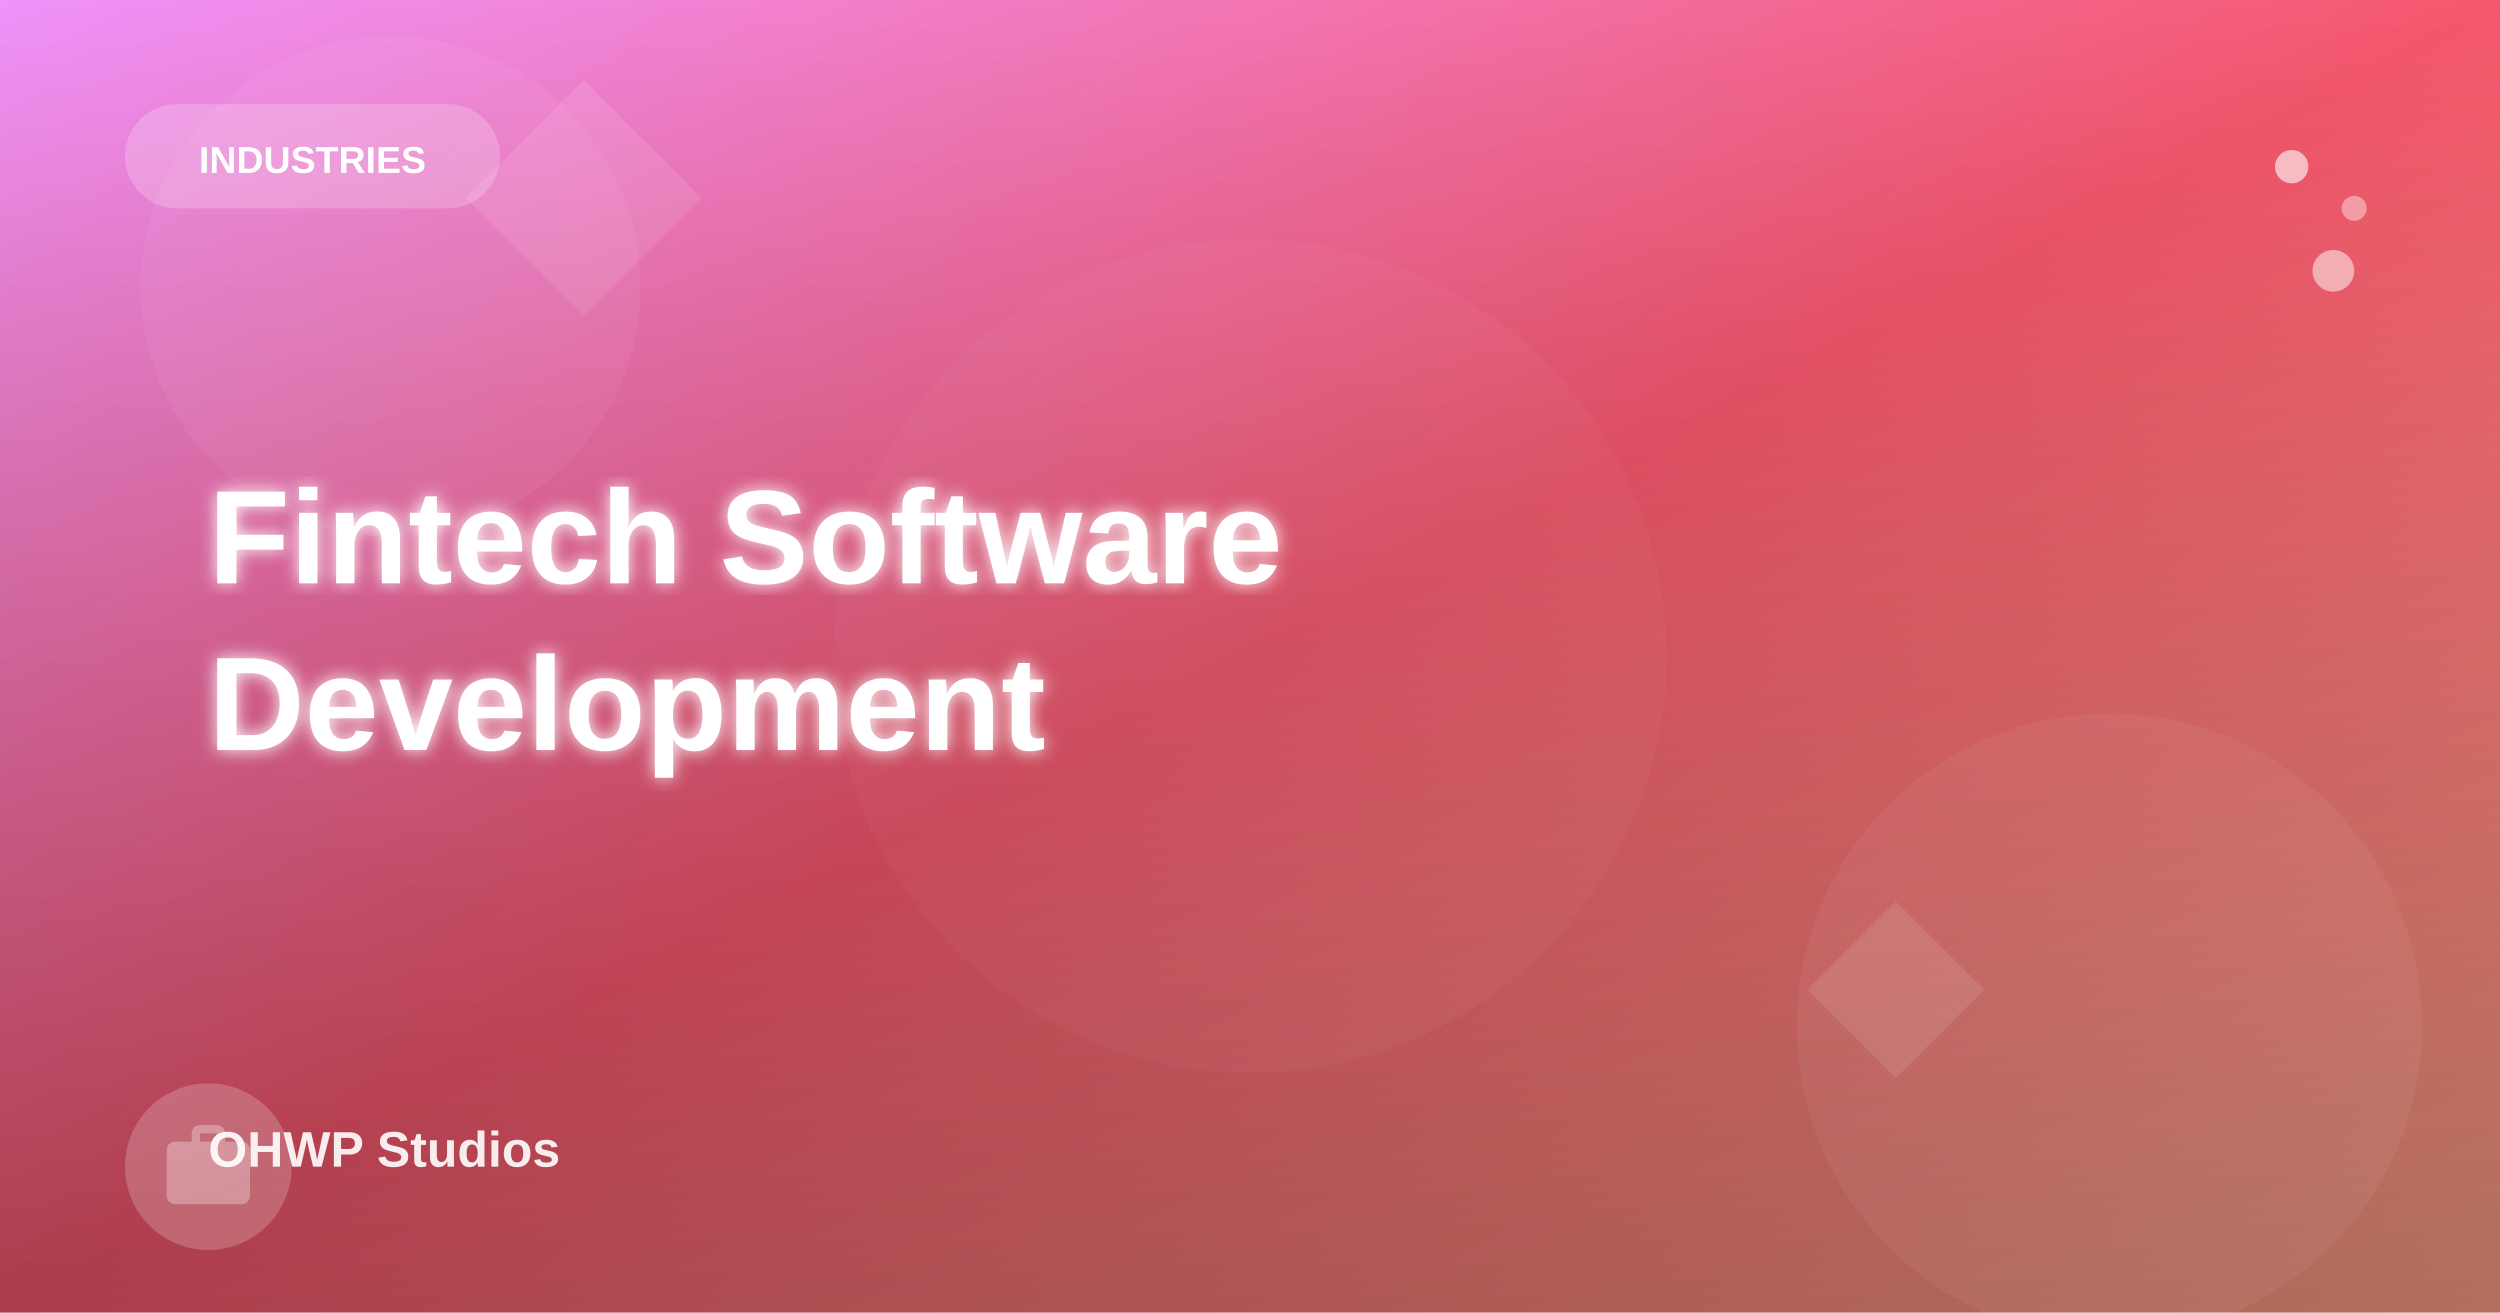
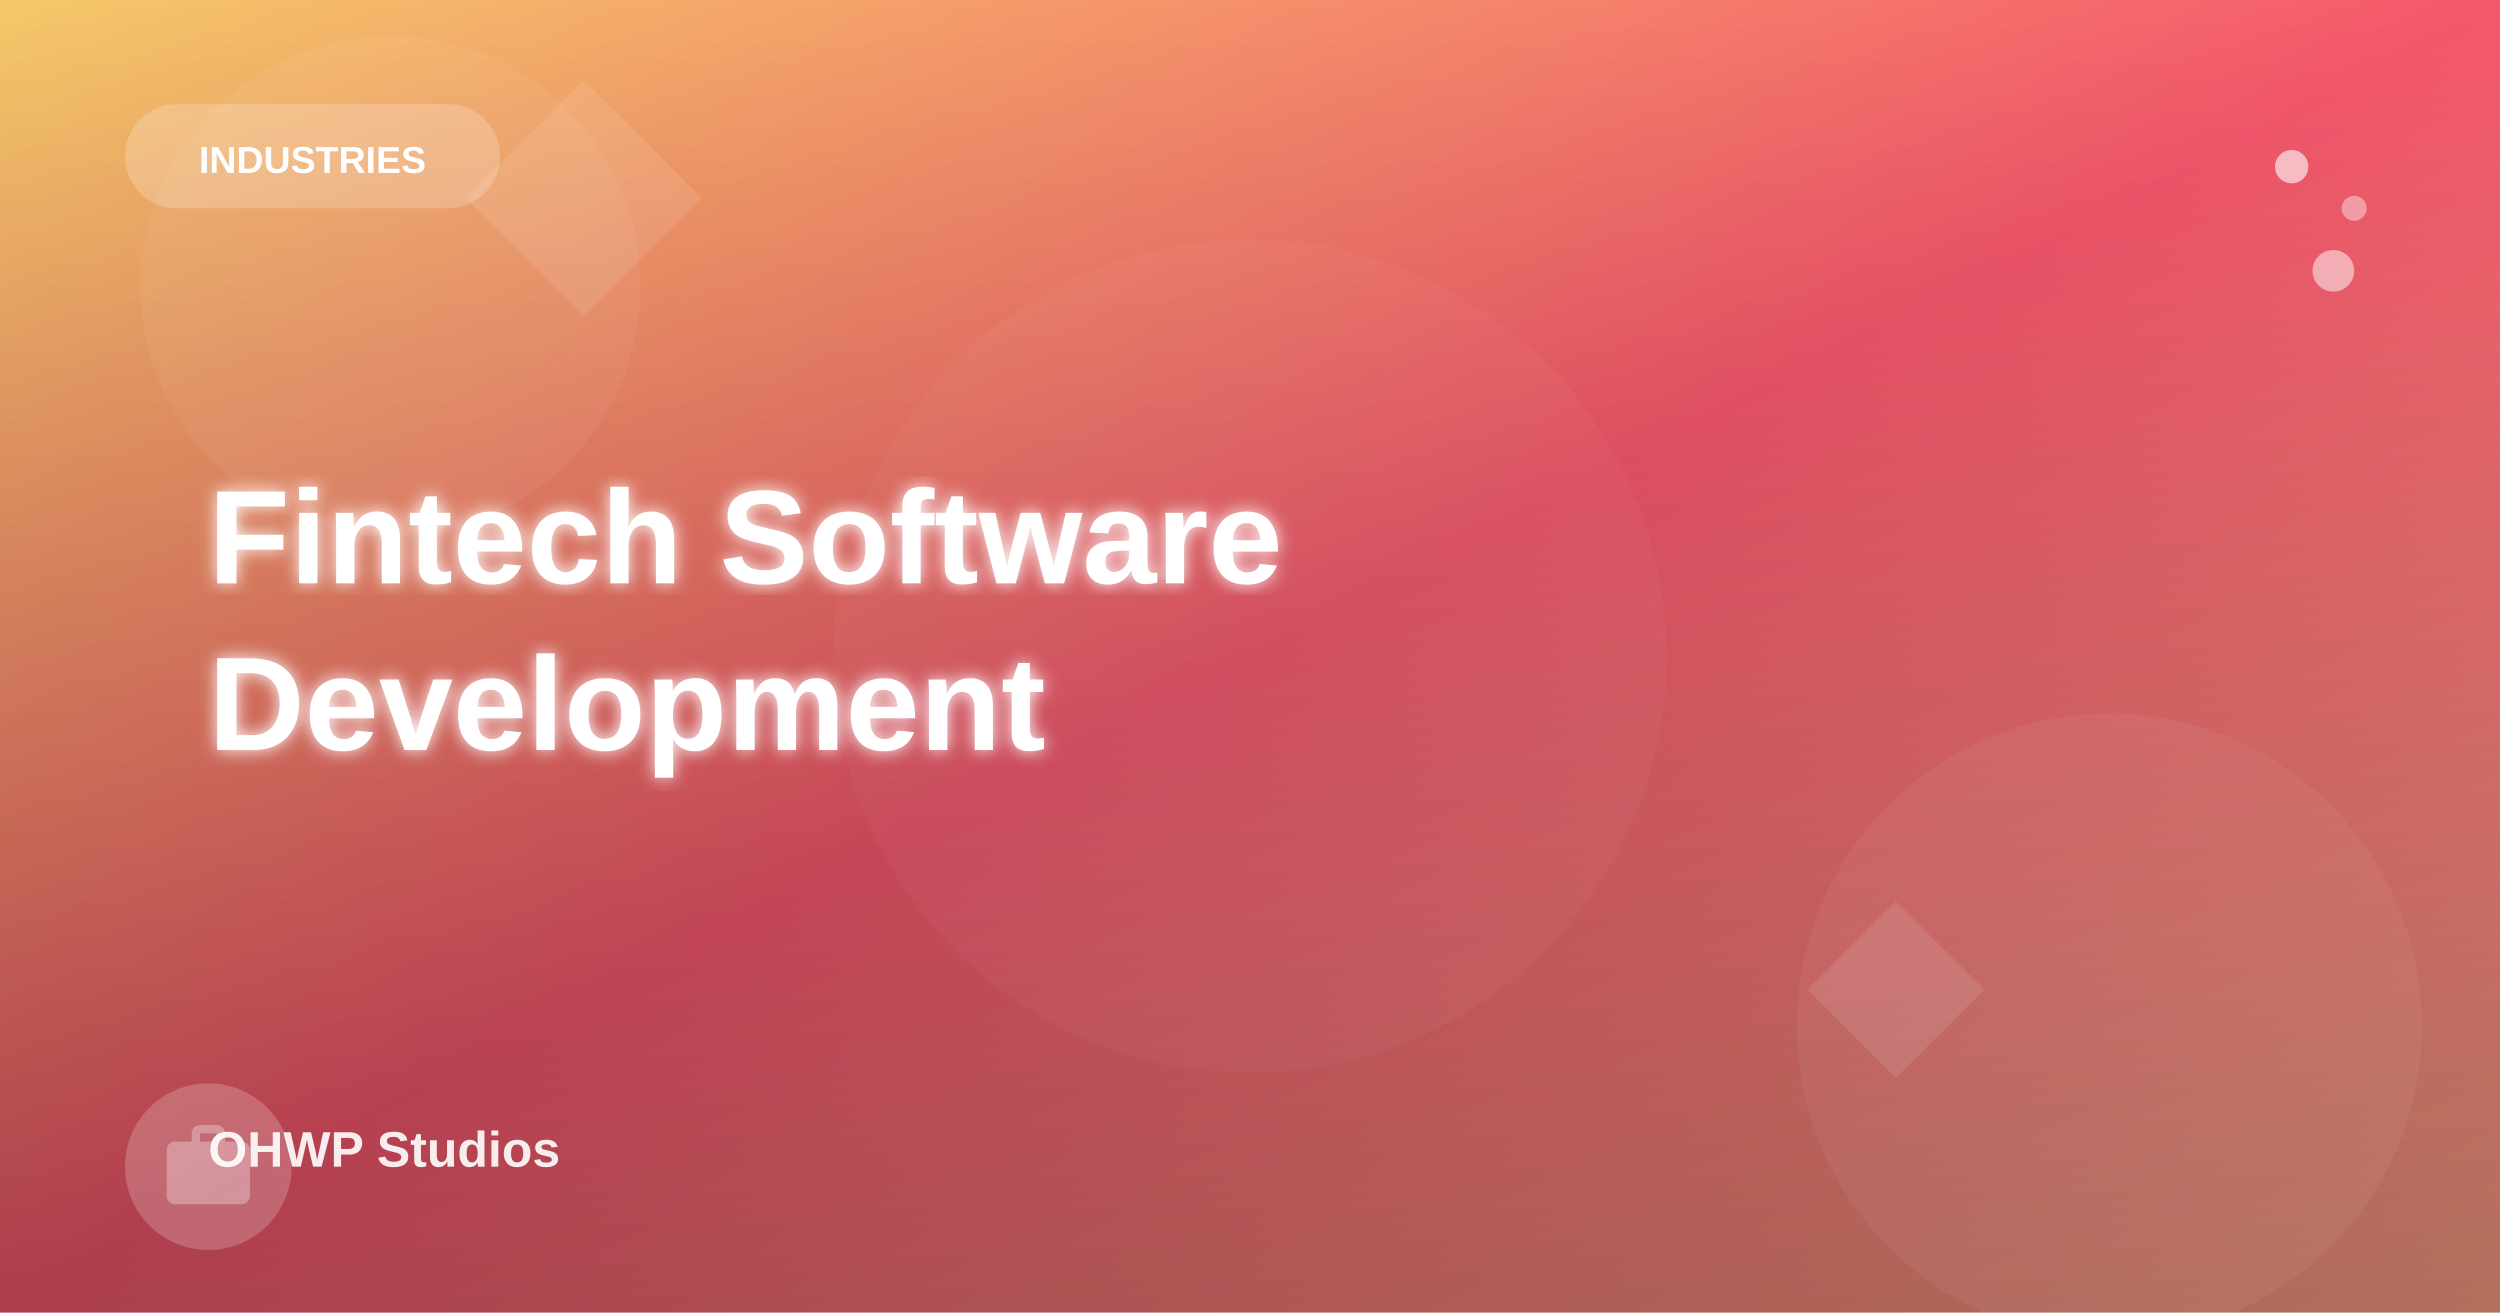
<svg xmlns="http://www.w3.org/2000/svg" width="1200" height="630" viewBox="0 0 1200 630">
  <defs>
    <linearGradient id="bgGradient-21" x1="0%" y1="0%" x2="100%" y2="100%">
-       <stop offset="0%" style="stop-color:#f093fb;stop-opacity:1" />
+       <stop offset="0%" style="stop-color:#F5C969;stop-opacity:1" />
      <stop offset="50%" style="stop-color:#f5576c;stop-opacity:1" />
      <stop offset="100%" style="stop-color:#fda085;stop-opacity:1" />
    </linearGradient>
    <linearGradient id="overlayGradient-21" x1="0%" y1="0%" x2="0%" y2="100%">
      <stop offset="0%" style="stop-color:#000000;stop-opacity:0" />
      <stop offset="100%" style="stop-color:#000000;stop-opacity:0.3" />
    </linearGradient>
    <filter id="glow-21">
      <feGaussianBlur stdDeviation="4" result="coloredBlur" />
      <feMerge>
        <feMergeNode in="coloredBlur" />
        <feMergeNode in="SourceGraphic" />
      </feMerge>
    </filter>
  </defs>
  <rect width="1200" height="630" fill="url(#bgGradient-21)" />
  <rect width="1200" height="630" fill="url(#overlayGradient-21)" />
  <circle cx="187.5" cy="137.5" r="120" fill="white" opacity="0.05" />
  <circle cx="1012.5" cy="492.5" r="150" fill="white" opacity="0.05" />
  <circle cx="600" cy="315" r="200" fill="white" opacity="0.03" />
  <g opacity="0.1">
    <rect x="240" y="55" width="80" height="80" fill="white" transform="rotate(45 280 95)" />
    <rect x="880" y="445" width="60" height="60" fill="white" transform="rotate(-45 910 475)" />
  </g>
  <g transform="translate(60, 50)">
    <rect width="180" height="50" rx="25" fill="white" opacity="0.2" />
    <text x="90" y="33" font-family="Arial, sans-serif" font-size="18" font-weight="700" fill="white" text-anchor="middle">
      INDUSTRIES
    </text>
  </g>
  <g transform="translate(60, 520)">
    <circle r="40" cx="40" cy="40" fill="white" opacity="0.2" />
    <svg x="16" y="16" width="48" height="48" viewBox="0 0 24 24">
      <path d="M20 6h-4V4c0-1.11-.89-2-2-2h-4c-1.11 0-2 .89-2 2v2H4c-1.11 0-1.99.89-1.99 2L2 19c0 1.11.89 2 2 2h16c1.11 0 2-.89 2-2V8c0-1.11-.89-2-2-2zm-6 0h-4V4h4v2z" fill="white" opacity="0.3" />
    </svg>
  </g>
  <g transform="translate(100, 280)">
    <text x="0" y="0" font-family="Arial, sans-serif" font-size="64" font-weight="900" fill="white" filter="url(#glow-21)">
      Fintech Software
    </text>
    <text x="0" y="80" font-family="Arial, sans-serif" font-size="64" font-weight="900" fill="white" filter="url(#glow-21)">
      Development
    </text>
  </g>
  <g transform="translate(100, 560)">
    <text x="0" y="0" font-family="Arial, sans-serif" font-size="24" font-weight="600" fill="white" opacity="0.9">
      OHWP Studios
    </text>
  </g>
  <circle cx="1100" cy="80" r="8" fill="white" opacity="0.6" />
  <circle cx="1130" cy="100" r="6" fill="white" opacity="0.4" />
  <circle cx="1120" cy="130" r="10" fill="white" opacity="0.5" />
</svg>
